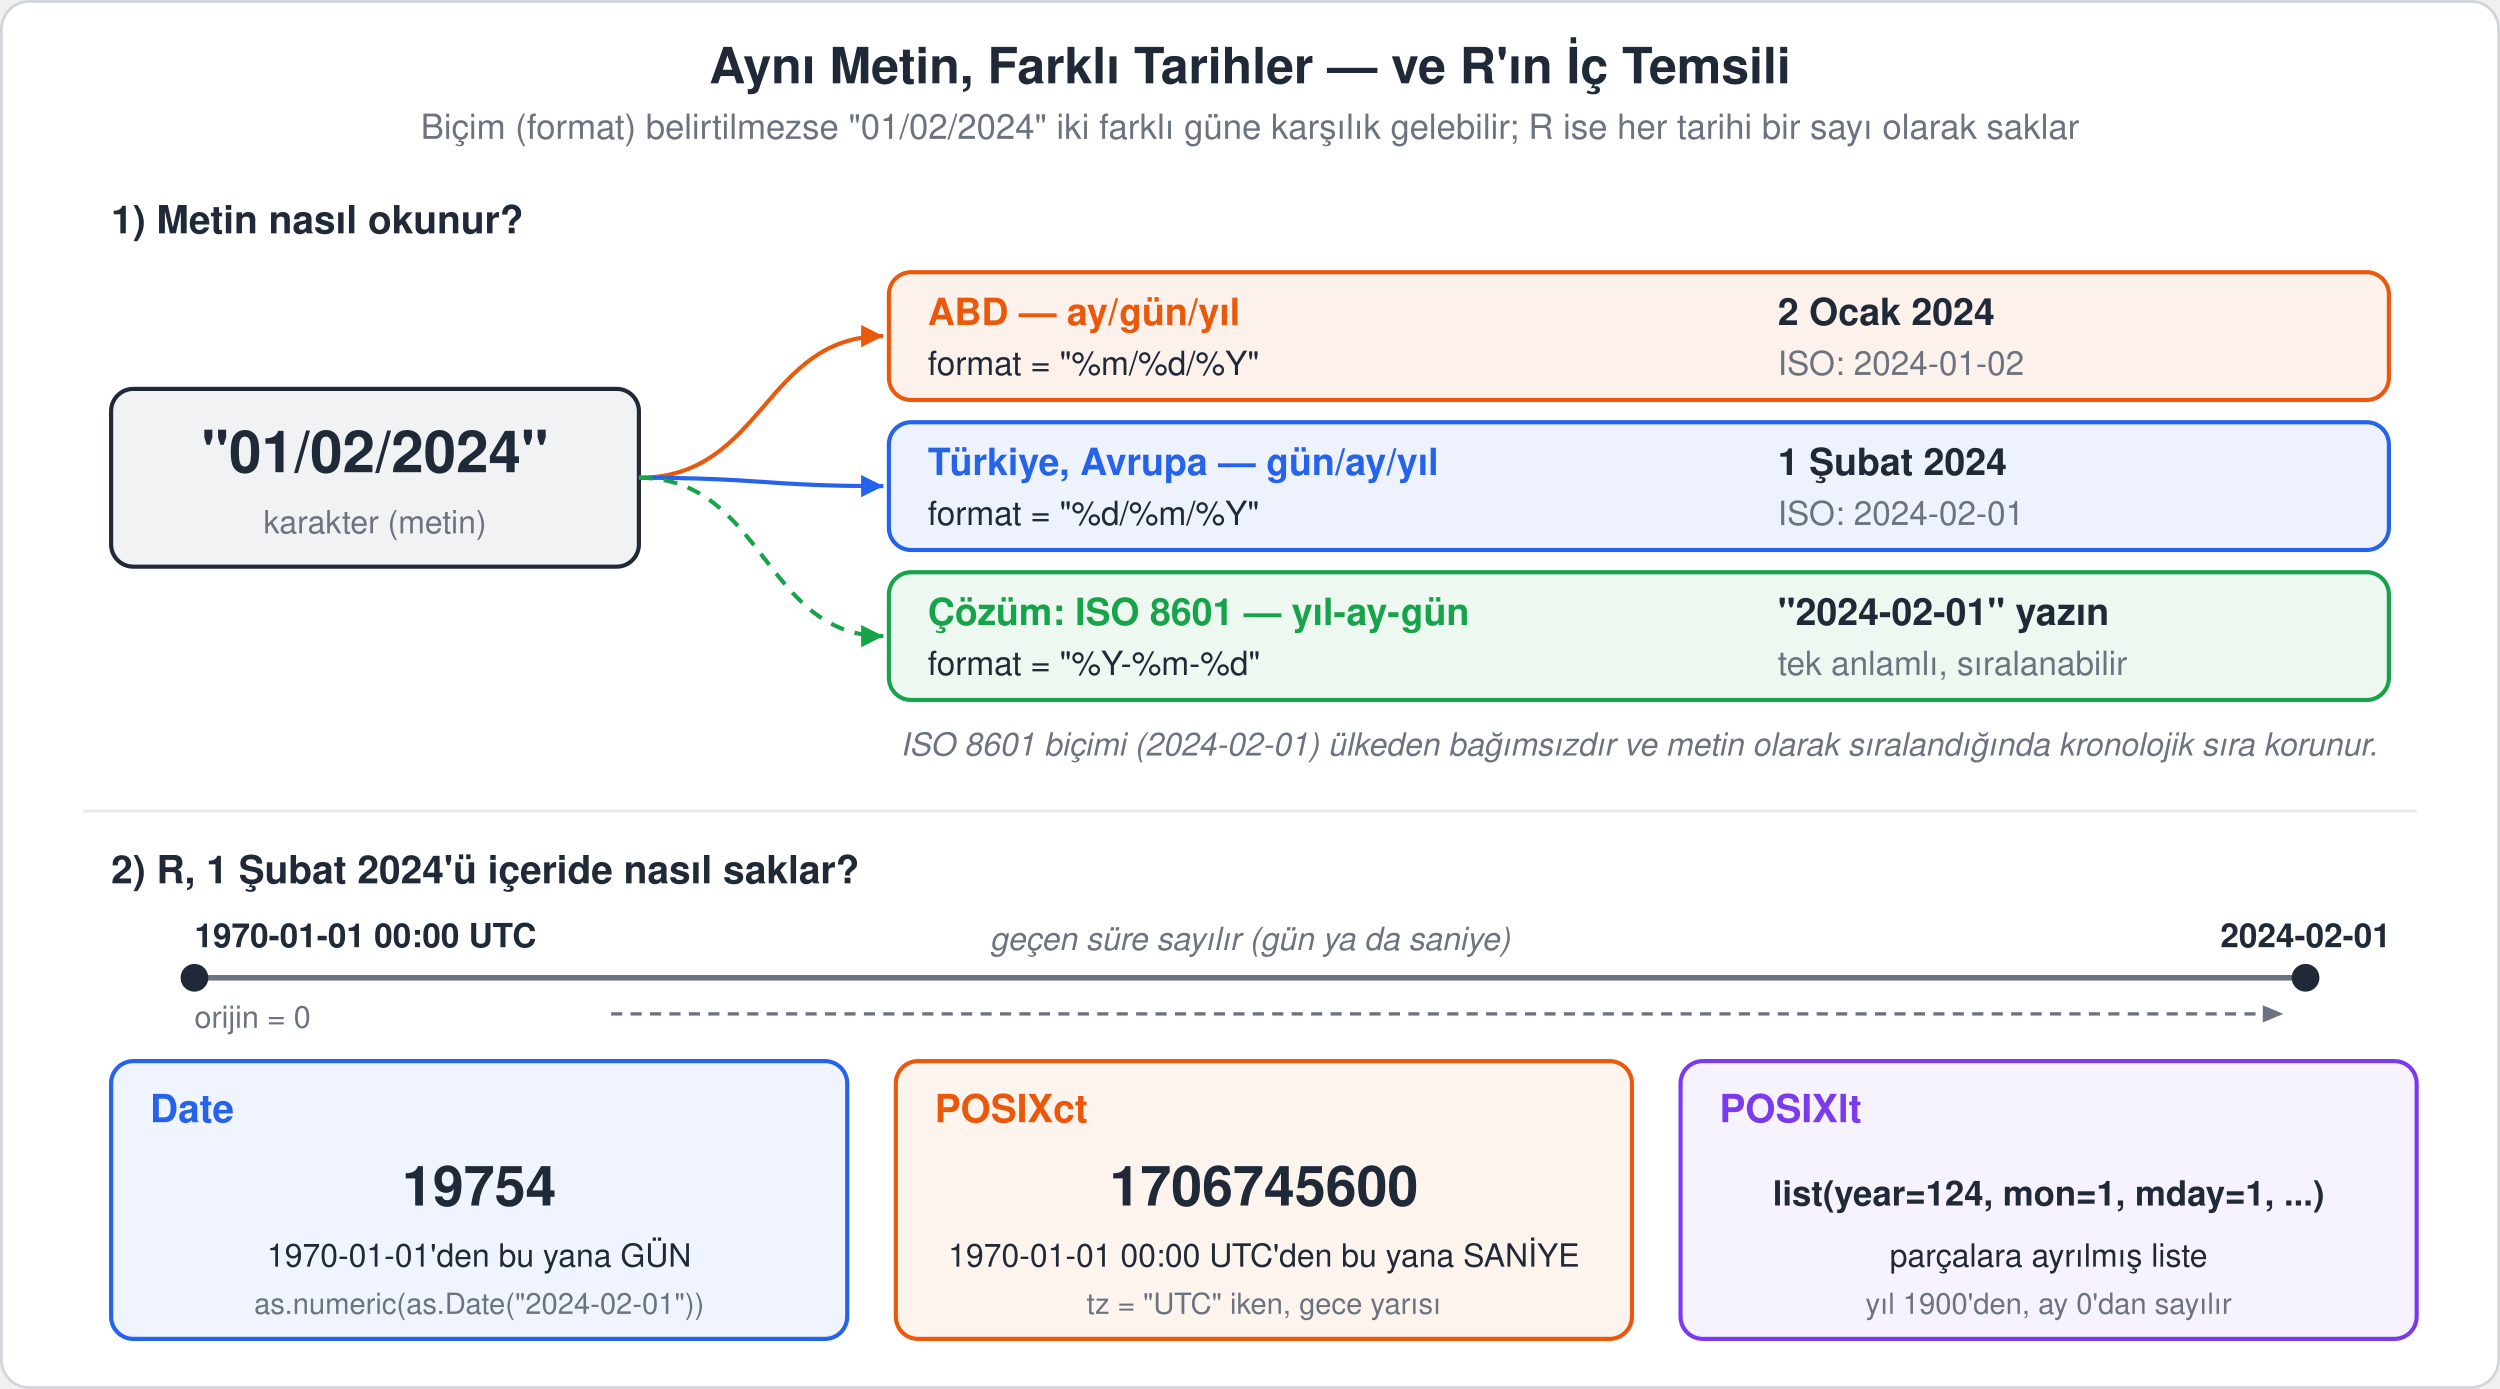
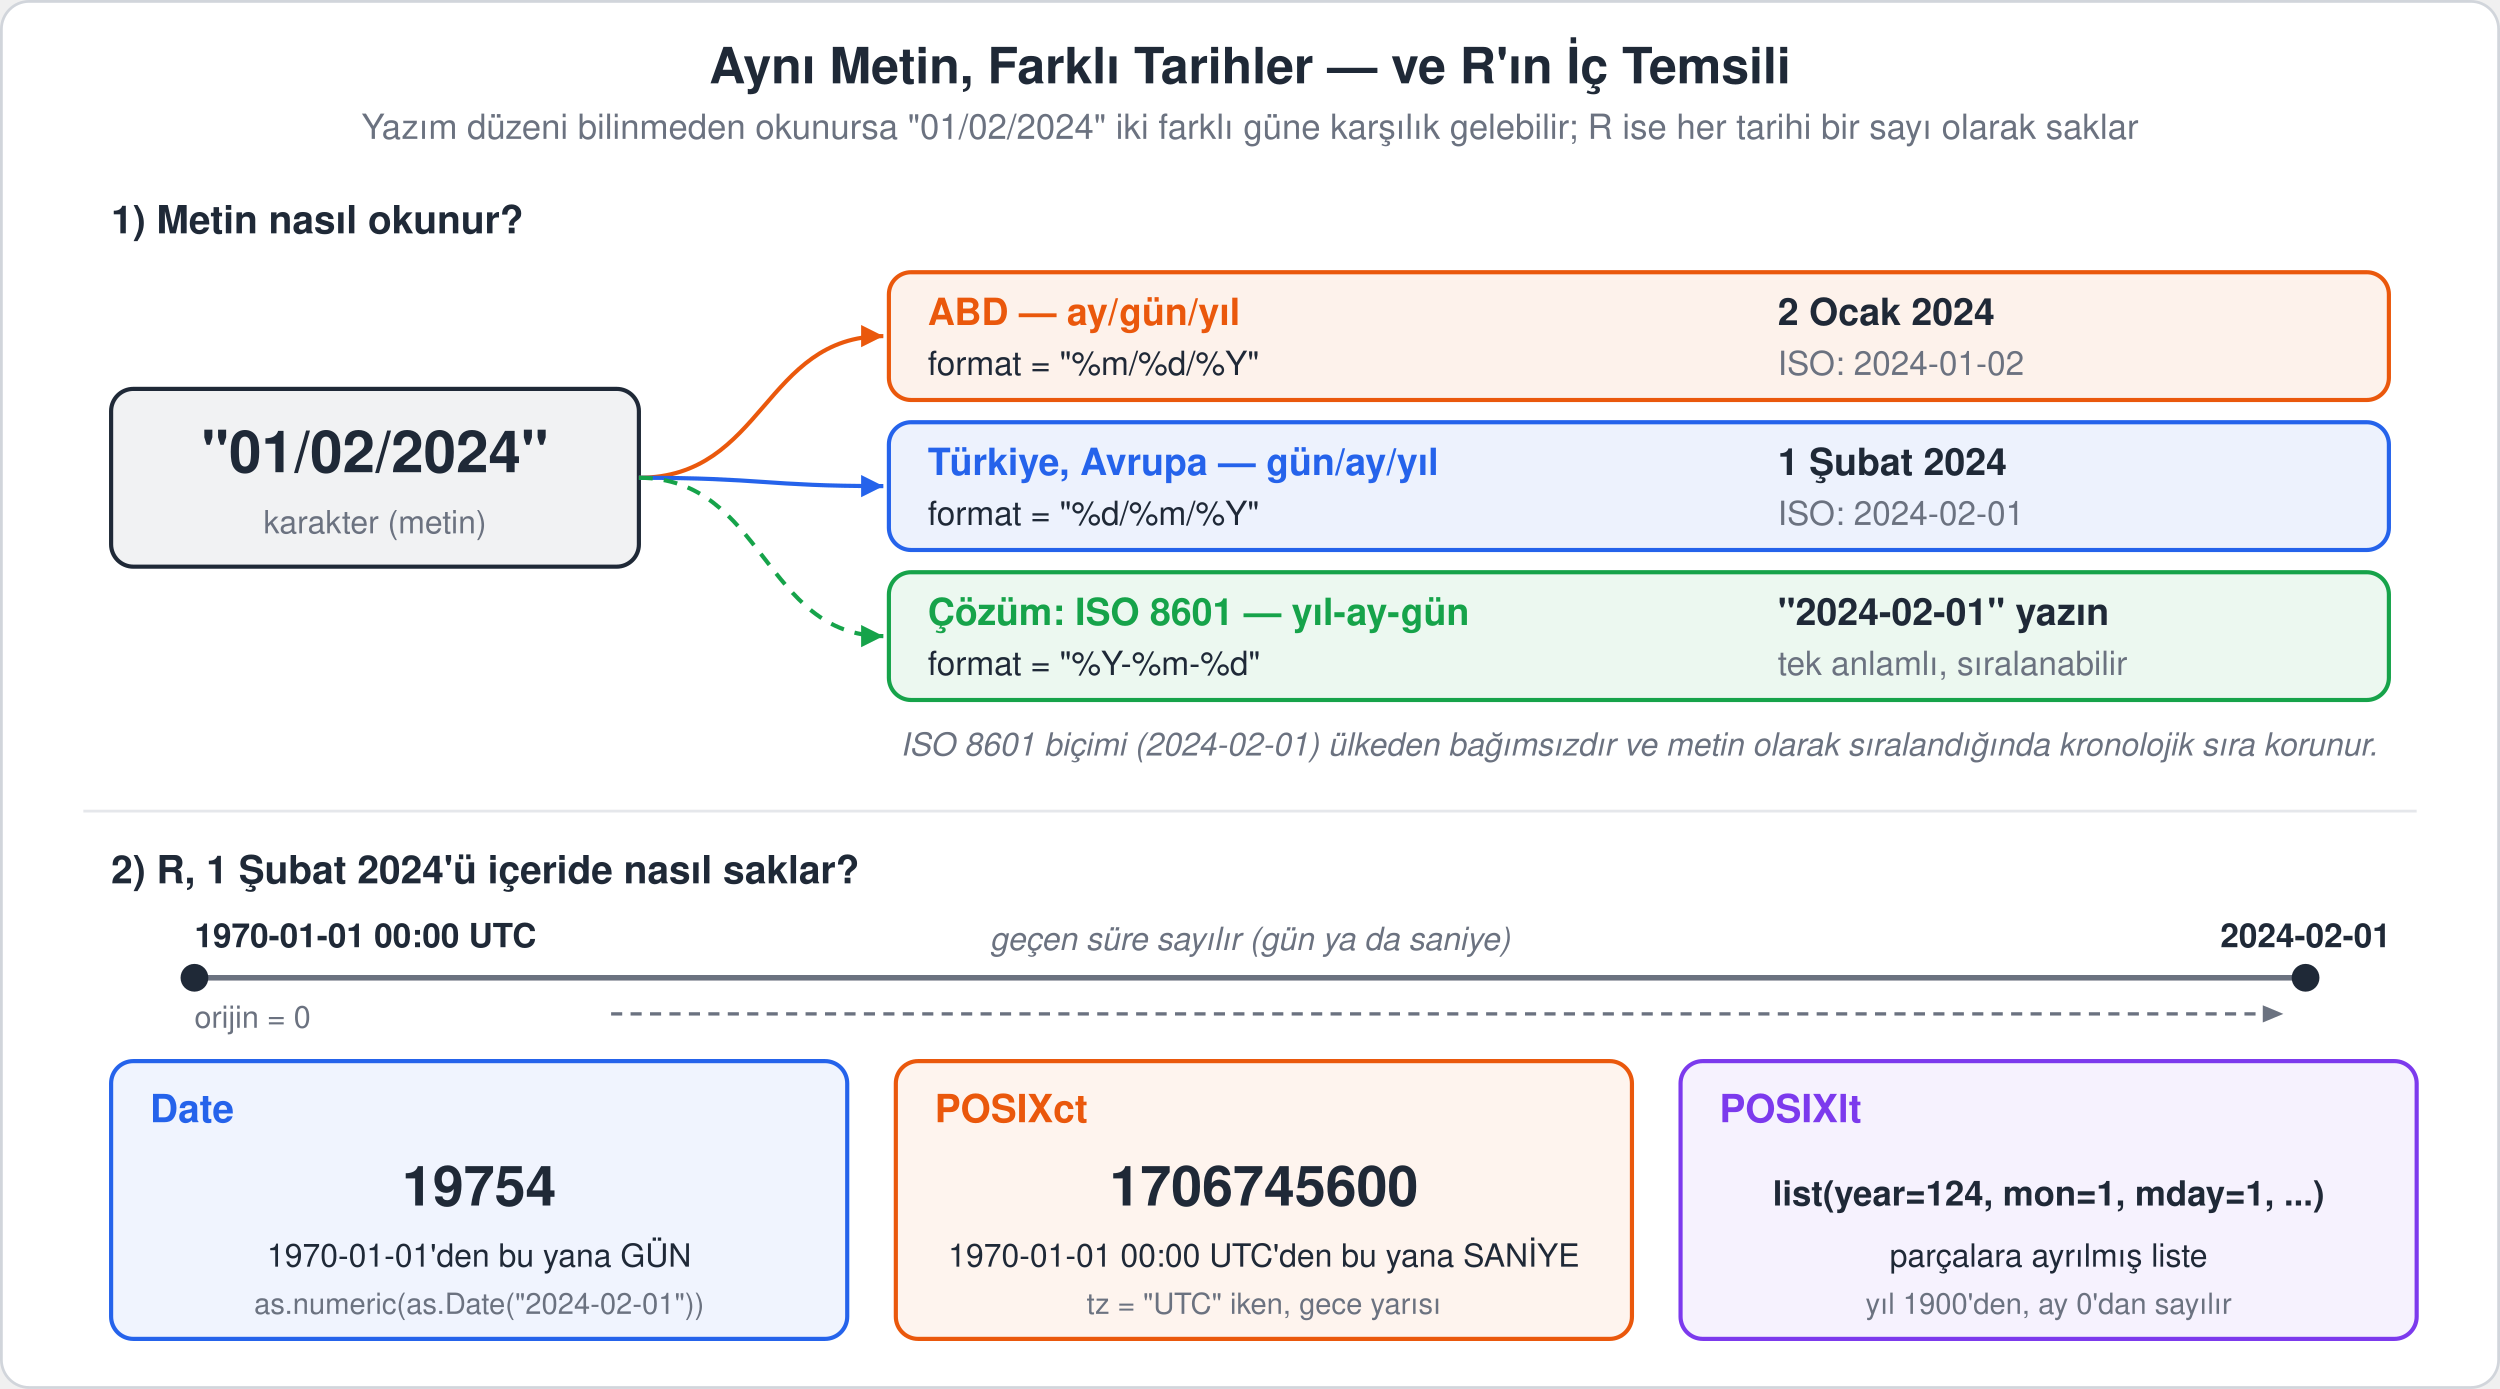
<svg xmlns="http://www.w3.org/2000/svg" width="900" height="500" viewBox="0 0 900 500">
  <rect x="0.5" y="0.5" width="899" height="499" rx="10" fill="#ffffff" stroke="#d1d5db" />
  <text x="450.0" y="30.0" font-family="Segoe UI, Helvetica, Arial, sans-serif" font-size="18" fill="#1f2937" text-anchor="middle" font-weight="bold">Aynı Metin, Farklı Tarihler — ve R'ın İç Temsili</text>
-   <text x="450.0" y="50.0" font-family="Segoe UI, Helvetica, Arial, sans-serif" font-size="12.5" fill="#6b7280" text-anchor="middle" font-weight="normal">Biçim (format) belirtilmezse "01/02/2024" iki farklı güne karşılık gelebilir; R ise her tarihi bir sayı olarak saklar</text>
+   <text x="450.0" y="50.0" font-family="Segoe UI, Helvetica, Arial, sans-serif" font-size="12.5" fill="#6b7280" text-anchor="middle" font-weight="normal">Yazım düzeni bilinmeden okunursa "01/02/2024" iki farklı güne karşılık gelebilir; R ise her tarihi bir sayı olarak saklar</text>
  <text x="40.0" y="84.0" font-family="Segoe UI, Helvetica, Arial, sans-serif" font-size="14" fill="#1f2937" text-anchor="start" font-weight="bold">1) Metin nasıl okunur?</text>
  <rect x="40" y="140" width="190" height="64" rx="8" fill="#1f2937" fill-opacity="0.06" stroke="#1f2937" stroke-width="1.5" />
  <text x="135.0" y="170.0" font-family="Consolas, Menlo, monospace, Segoe UI, Helvetica, Arial, sans-serif" font-size="21" fill="#1f2937" text-anchor="middle" font-weight="bold">"01/02/2024"</text>
  <text x="135.0" y="192.0" font-family="Segoe UI, Helvetica, Arial, sans-serif" font-size="11.5" fill="#6b7280" text-anchor="middle" font-weight="normal">karakter (metin)</text>
  <path d="M230,172 C275,172 275,121 318,121" fill="none" stroke="#ea580c" stroke-width="1.5" />
  <polygon points="318,121 310,117 310,125" fill="#ea580c" />
  <rect x="320" y="98" width="540" height="46" rx="8" fill="#ea580c" fill-opacity="0.08" stroke="#ea580c" stroke-width="1.5" />
  <text x="334.0" y="117.0" font-family="Segoe UI, Helvetica, Arial, sans-serif" font-size="13.5" fill="#ea580c" text-anchor="start" font-weight="bold">ABD — ay/gün/yıl</text>
  <text x="334.0" y="135.0" font-family="Consolas, Menlo, monospace, Segoe UI, Helvetica, Arial, sans-serif" font-size="12" fill="#1f2937" text-anchor="start" font-weight="normal">format = "%m/%d/%Y"</text>
  <text x="640.0" y="117.0" font-family="Segoe UI, Helvetica, Arial, sans-serif" font-size="13.5" fill="#1f2937" text-anchor="start" font-weight="bold">2 Ocak 2024</text>
  <text x="640.0" y="135.0" font-family="Consolas, Menlo, monospace, Segoe UI, Helvetica, Arial, sans-serif" font-size="12" fill="#6b7280" text-anchor="start" font-weight="normal">ISO: 2024-01-02</text>
  <path d="M230,172 C275,172 275,175 318,175" fill="none" stroke="#2563eb" stroke-width="1.5" />
  <polygon points="318,175 310,171 310,179" fill="#2563eb" />
  <rect x="320" y="152" width="540" height="46" rx="8" fill="#2563eb" fill-opacity="0.08" stroke="#2563eb" stroke-width="1.5" />
  <text x="334.0" y="171.0" font-family="Segoe UI, Helvetica, Arial, sans-serif" font-size="13.5" fill="#2563eb" text-anchor="start" font-weight="bold">Türkiye, Avrupa — gün/ay/yıl</text>
  <text x="334.0" y="189.0" font-family="Consolas, Menlo, monospace, Segoe UI, Helvetica, Arial, sans-serif" font-size="12" fill="#1f2937" text-anchor="start" font-weight="normal">format = "%d/%m/%Y"</text>
  <text x="640.0" y="171.0" font-family="Segoe UI, Helvetica, Arial, sans-serif" font-size="13.5" fill="#1f2937" text-anchor="start" font-weight="bold">1 Şubat 2024</text>
  <text x="640.0" y="189.0" font-family="Consolas, Menlo, monospace, Segoe UI, Helvetica, Arial, sans-serif" font-size="12" fill="#6b7280" text-anchor="start" font-weight="normal">ISO: 2024-02-01</text>
  <path d="M230,172 C275,172 275,229 318,229" fill="none" stroke="#16a34a" stroke-width="1.5" stroke-dasharray="5 4" />
  <polygon points="318,229 310,225 310,233" fill="#16a34a" />
  <rect x="320" y="206" width="540" height="46" rx="8" fill="#16a34a" fill-opacity="0.08" stroke="#16a34a" stroke-width="1.5" />
  <text x="334.0" y="225.0" font-family="Segoe UI, Helvetica, Arial, sans-serif" font-size="13.5" fill="#16a34a" text-anchor="start" font-weight="bold">Çözüm: ISO 8601 — yıl-ay-gün</text>
  <text x="334.0" y="243.0" font-family="Consolas, Menlo, monospace, Segoe UI, Helvetica, Arial, sans-serif" font-size="12" fill="#1f2937" text-anchor="start" font-weight="normal">format = "%Y-%m-%d"</text>
  <text x="640.0" y="225.0" font-family="Segoe UI, Helvetica, Arial, sans-serif" font-size="13.5" fill="#1f2937" text-anchor="start" font-weight="bold">"2024-02-01" yazın</text>
  <text x="640.0" y="243.0" font-family="Segoe UI, Helvetica, Arial, sans-serif" font-size="12" fill="#6b7280" text-anchor="start" font-weight="normal">tek anlamlı, sıralanabilir</text>
  <text x="590.0" y="272.0" font-family="Segoe UI, Helvetica, Arial, sans-serif" font-size="11.5" fill="#6b7280" text-anchor="middle" font-weight="normal" font-style="italic">ISO 8601 biçimi (2024-02-01) ülkeden bağımsızdır ve metin olarak sıralandığında kronolojik sıra korunur.</text>
  <line x1="30" y1="292" x2="870" y2="292" stroke="#e5e7eb" stroke-width="1" />
  <text x="40.0" y="318.0" font-family="Segoe UI, Helvetica, Arial, sans-serif" font-size="14" fill="#1f2937" text-anchor="start" font-weight="bold">2) R, 1 Şubat 2024'ü içeride nasıl saklar?</text>
  <line x1="70" y1="352" x2="830" y2="352" stroke="#6b7280" stroke-width="2" />
  <circle cx="70" cy="352" r="5" fill="#1f2937" />
  <text x="70.0" y="341.0" font-family="Segoe UI, Helvetica, Arial, sans-serif" font-size="12" fill="#1f2937" text-anchor="start" font-weight="bold">1970-01-01 00:00 UTC</text>
  <text x="70.0" y="370.0" font-family="Segoe UI, Helvetica, Arial, sans-serif" font-size="11" fill="#6b7280" text-anchor="start" font-weight="normal">orijin = 0</text>
  <circle cx="830" cy="352" r="5" fill="#1f2937" />
  <text x="830.0" y="341.0" font-family="Segoe UI, Helvetica, Arial, sans-serif" font-size="12" fill="#1f2937" text-anchor="middle" font-weight="bold">2024-02-01</text>
  <text x="450.0" y="342.0" font-family="Segoe UI, Helvetica, Arial, sans-serif" font-size="11.5" fill="#6b7280" text-anchor="middle" font-weight="normal" font-style="italic">geçen süre sayılır (gün ya da saniye)</text>
  <line x1="220" y1="365" x2="822" y2="365" stroke="#6b7280" stroke-width="1.2" stroke-dasharray="4 3" />
  <polygon points="822,365 814.6,368.1 814.6,361.9" fill="#6b7280" />
  <rect x="40.0" y="382" width="265" height="100" rx="8" fill="#2563eb" fill-opacity="0.07" stroke="#2563eb" stroke-width="1.5" />
  <text x="54.0" y="404.0" font-family="Segoe UI, Helvetica, Arial, sans-serif" font-size="14" fill="#2563eb" text-anchor="start" font-weight="bold">Date</text>
  <text x="172.5" y="434.0" font-family="Consolas, Menlo, monospace, Segoe UI, Helvetica, Arial, sans-serif" font-size="20" fill="#1f2937" text-anchor="middle" font-weight="bold">19754</text>
  <text x="172.5" y="456.0" font-family="Segoe UI, Helvetica, Arial, sans-serif" font-size="11.5" fill="#1f2937" text-anchor="middle" font-weight="normal">1970-01-01'den bu yana GÜN</text>
  <text x="172.5" y="473.0" font-family="Consolas, Menlo, monospace, Segoe UI, Helvetica, Arial, sans-serif" font-size="10.5" fill="#6b7280" text-anchor="middle" font-weight="normal">as.numeric(as.Date("2024-02-01"))</text>
  <rect x="322.5" y="382" width="265" height="100" rx="8" fill="#ea580c" fill-opacity="0.07" stroke="#ea580c" stroke-width="1.5" />
  <text x="336.5" y="404.0" font-family="Segoe UI, Helvetica, Arial, sans-serif" font-size="14" fill="#ea580c" text-anchor="start" font-weight="bold">POSIXct</text>
  <text x="455.0" y="434.0" font-family="Consolas, Menlo, monospace, Segoe UI, Helvetica, Arial, sans-serif" font-size="20" fill="#1f2937" text-anchor="middle" font-weight="bold">1706745600</text>
  <text x="455.0" y="456.0" font-family="Segoe UI, Helvetica, Arial, sans-serif" font-size="11.5" fill="#1f2937" text-anchor="middle" font-weight="normal">1970-01-01 00:00 UTC'den bu yana SANİYE</text>
  <text x="455.0" y="473.0" font-family="Segoe UI, Helvetica, Arial, sans-serif" font-size="10.5" fill="#6b7280" text-anchor="middle" font-weight="normal">tz = "UTC" iken, gece yarısı</text>
  <rect x="605.0" y="382" width="265" height="100" rx="8" fill="#7c3aed" fill-opacity="0.07" stroke="#7c3aed" stroke-width="1.5" />
  <text x="619.0" y="404.0" font-family="Segoe UI, Helvetica, Arial, sans-serif" font-size="14" fill="#7c3aed" text-anchor="start" font-weight="bold">POSIXlt</text>
  <text x="737.5" y="434.0" font-family="Consolas, Menlo, monospace, Segoe UI, Helvetica, Arial, sans-serif" font-size="12.5" fill="#1f2937" text-anchor="middle" font-weight="bold">list(year=124, mon=1, mday=1, ...)</text>
  <text x="737.5" y="456.0" font-family="Segoe UI, Helvetica, Arial, sans-serif" font-size="11.5" fill="#1f2937" text-anchor="middle" font-weight="normal">parçalara ayrılmış liste</text>
  <text x="737.5" y="473.0" font-family="Segoe UI, Helvetica, Arial, sans-serif" font-size="10.5" fill="#6b7280" text-anchor="middle" font-weight="normal">yıl 1900'den, ay 0'dan sayılır</text>
</svg>
